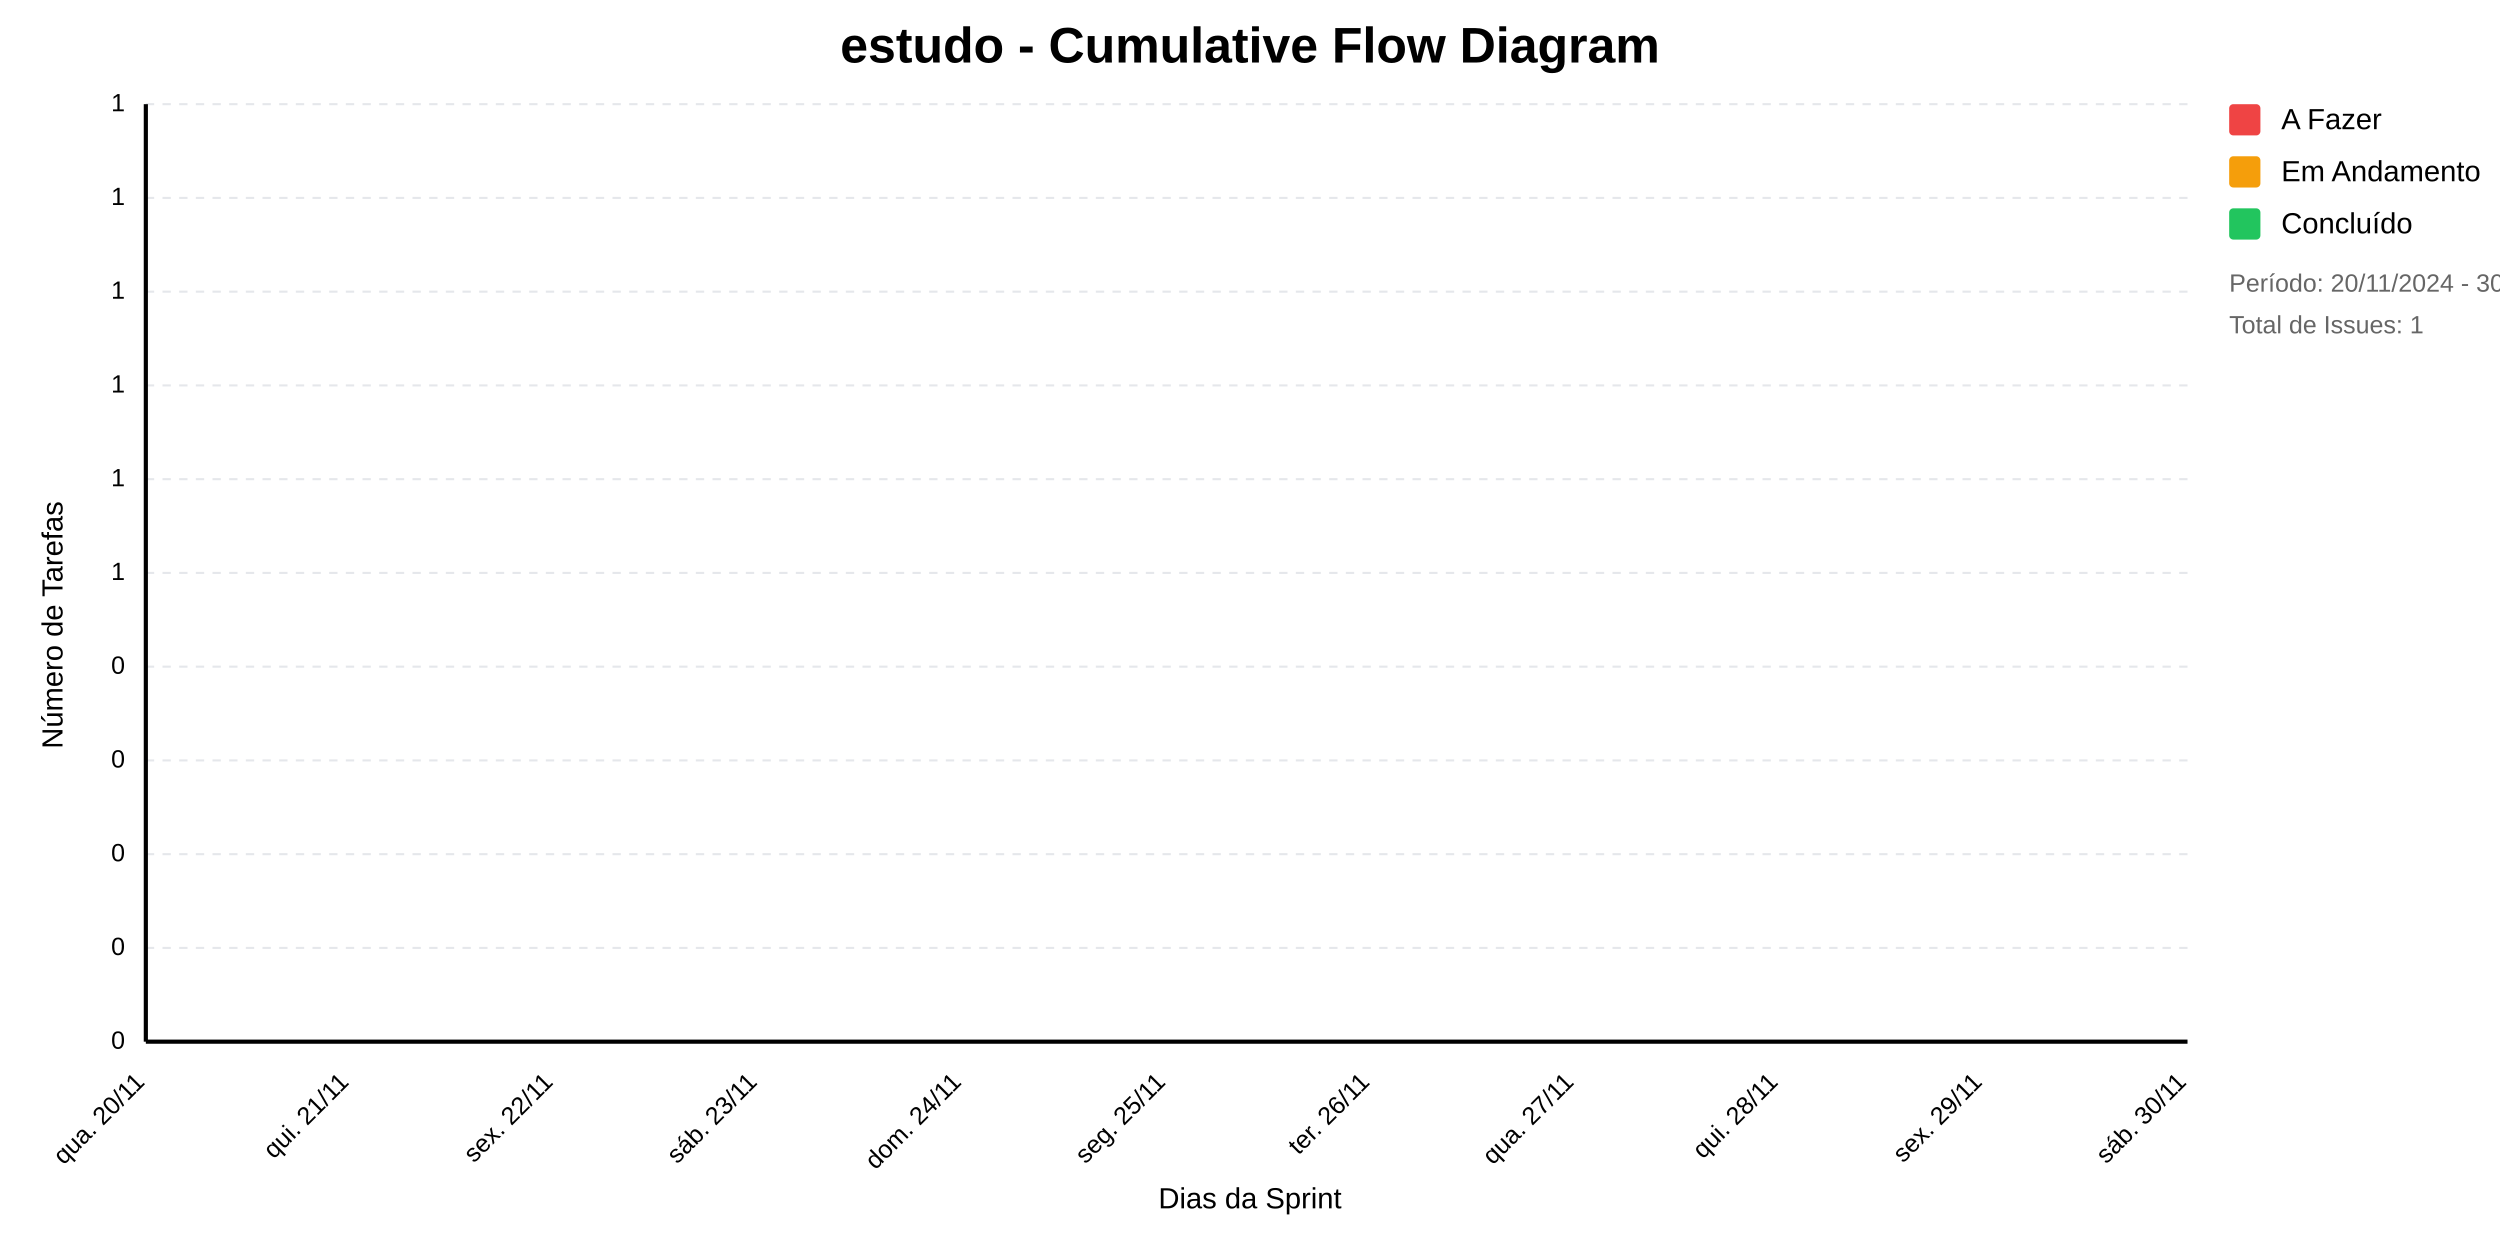
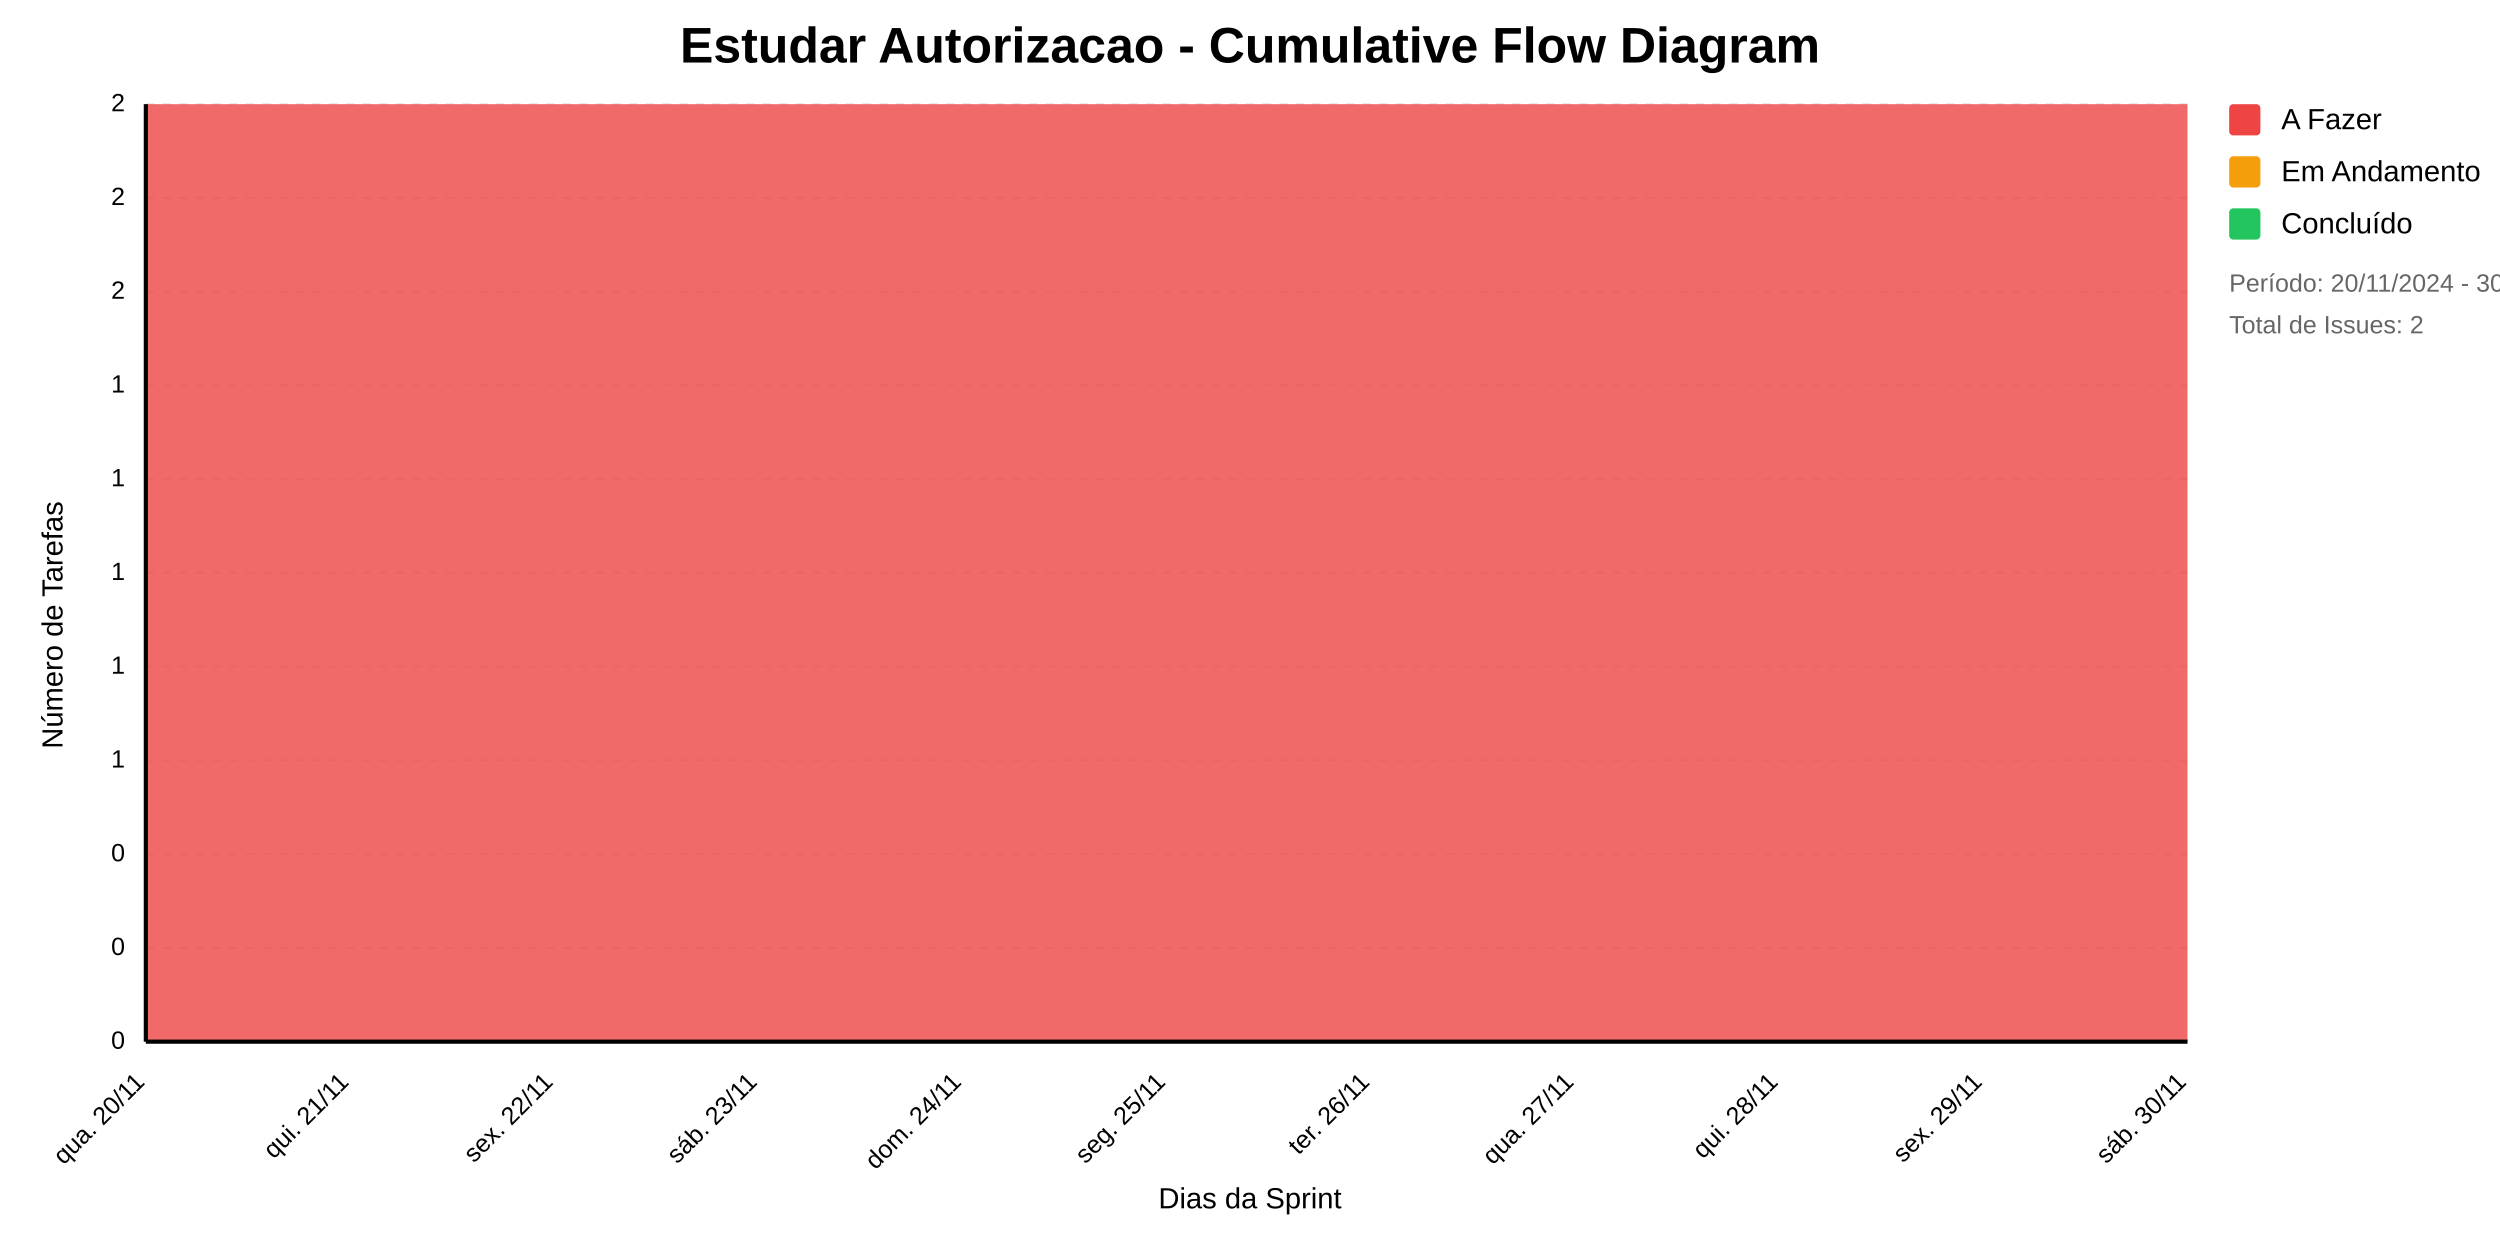
<svg xmlns="http://www.w3.org/2000/svg" viewBox="0 0 1200 600">
  <defs>
    <style>
              text { font-family: Arial, sans-serif; }
              .title { font-size: 24px; font-weight: bold; }
              .label { font-size: 14px; }
              .value { font-size: 12px; fill: #666666; }
              .axis { font-size: 12px; }
              .legend { font-size: 14px; }
            </style>
  </defs>
  <rect width="1200" height="600" fill="white" />
  <line x1="70" y1="50" x2="1050" y2="50" stroke="#e5e7eb" stroke-dasharray="4" />
-   <text x="60" y="50" text-anchor="end" class="axis" dominant-baseline="middle">1</text>
+   <text x="60" y="50" text-anchor="end" class="axis" dominant-baseline="middle">2</text>
  <line x1="70" y1="95" x2="1050" y2="95" stroke="#e5e7eb" stroke-dasharray="4" />
-   <text x="60" y="95" text-anchor="end" class="axis" dominant-baseline="middle">1</text>
+   <text x="60" y="95" text-anchor="end" class="axis" dominant-baseline="middle">2</text>
  <line x1="70" y1="140" x2="1050" y2="140" stroke="#e5e7eb" stroke-dasharray="4" />
-   <text x="60" y="140" text-anchor="end" class="axis" dominant-baseline="middle">1</text>
+   <text x="60" y="140" text-anchor="end" class="axis" dominant-baseline="middle">2</text>
  <line x1="70" y1="185" x2="1050" y2="185" stroke="#e5e7eb" stroke-dasharray="4" />
  <text x="60" y="185" text-anchor="end" class="axis" dominant-baseline="middle">1</text>
  <line x1="70" y1="230" x2="1050" y2="230" stroke="#e5e7eb" stroke-dasharray="4" />
  <text x="60" y="230" text-anchor="end" class="axis" dominant-baseline="middle">1</text>
  <line x1="70" y1="275" x2="1050" y2="275" stroke="#e5e7eb" stroke-dasharray="4" />
  <text x="60" y="275" text-anchor="end" class="axis" dominant-baseline="middle">1</text>
  <line x1="70" y1="320" x2="1050" y2="320" stroke="#e5e7eb" stroke-dasharray="4" />
-   <text x="60" y="320" text-anchor="end" class="axis" dominant-baseline="middle">0</text>
+   <text x="60" y="320" text-anchor="end" class="axis" dominant-baseline="middle">1</text>
  <line x1="70" y1="365" x2="1050" y2="365" stroke="#e5e7eb" stroke-dasharray="4" />
-   <text x="60" y="365" text-anchor="end" class="axis" dominant-baseline="middle">0</text>
+   <text x="60" y="365" text-anchor="end" class="axis" dominant-baseline="middle">1</text>
  <line x1="70" y1="410" x2="1050" y2="410" stroke="#e5e7eb" stroke-dasharray="4" />
  <text x="60" y="410" text-anchor="end" class="axis" dominant-baseline="middle">0</text>
  <line x1="70" y1="455" x2="1050" y2="455" stroke="#e5e7eb" stroke-dasharray="4" />
  <text x="60" y="455" text-anchor="end" class="axis" dominant-baseline="middle">0</text>
  <line x1="70" y1="500" x2="1050" y2="500" stroke="#e5e7eb" stroke-dasharray="4" />
  <text x="60" y="500" text-anchor="end" class="axis" dominant-baseline="middle">0</text>
-   <path d="M70,500 L168,500 L266,500 L364,500 L462,500 L560,500 L658,500 L756,500 L854,500 L952,500 L1050,500 L1050,500 L952,500 L854,500 L756,500 L658,500 L560,500 L462,500 L364,500 L266,500 L168,500 L70,500 Z" fill="#ef4444" opacity="0.8" />
+   <path d="M70,50 L168,50 L266,50 L364,50 L462,50 L560,50 L658,50 L756,50 L854,50 L952,50 L1050,50 L1050,500 L952,500 L854,500 L756,500 L658,500 L560,500 L462,500 L364,500 L266,500 L168,500 L70,500 Z" fill="#ef4444" opacity="0.8" />
  <path d="M70,500 L168,500 L266,500 L364,500 L462,500 L560,500 L658,500 L756,500 L854,500 L952,500 L1050,500 L1050,500 L952,500 L854,500 L756,500 L658,500 L560,500 L462,500 L364,500 L266,500 L168,500 L70,500 Z" fill="#f59e0b" opacity="0.8" />
  <path d="M70,500 L168,500 L266,500 L364,500 L462,500 L560,500 L658,500 L756,500 L854,500 L952,500 L1050,500 L1050,500 L952,500 L854,500 L756,500 L658,500 L560,500 L462,500 L364,500 L266,500 L168,500 L70,500 Z" fill="#22c55e" opacity="0.8" />
  <line x1="70" y1="50" x2="70" y2="500" stroke="black" stroke-width="2" />
  <line x1="70" y1="500" x2="1050" y2="500" stroke="black" stroke-width="2" />
  <text transform="rotate(-45 70 520)" x="70" y="520" text-anchor="end" class="axis">qua. 20/11</text>
  <text transform="rotate(-45 168 520)" x="168" y="520" text-anchor="end" class="axis">qui. 21/11</text>
  <text transform="rotate(-45 266 520)" x="266" y="520" text-anchor="end" class="axis">sex. 22/11</text>
  <text transform="rotate(-45 364 520)" x="364" y="520" text-anchor="end" class="axis">sáb. 23/11</text>
  <text transform="rotate(-45 462 520)" x="462" y="520" text-anchor="end" class="axis">dom. 24/11</text>
  <text transform="rotate(-45 560 520)" x="560" y="520" text-anchor="end" class="axis">seg. 25/11</text>
  <text transform="rotate(-45 658 520)" x="658" y="520" text-anchor="end" class="axis">ter. 26/11</text>
  <text transform="rotate(-45 756 520)" x="756" y="520" text-anchor="end" class="axis">qua. 27/11</text>
  <text transform="rotate(-45 854 520)" x="854" y="520" text-anchor="end" class="axis">qui. 28/11</text>
  <text transform="rotate(-45 952 520)" x="952" y="520" text-anchor="end" class="axis">sex. 29/11</text>
  <text transform="rotate(-45 1050 520)" x="1050" y="520" text-anchor="end" class="axis">sáb. 30/11</text>
  <text transform="rotate(-90 30 300)" x="30" y="300" text-anchor="middle" class="label">Número de Tarefas</text>
  <text x="600" y="580" text-anchor="middle" class="label">Dias da Sprint</text>
-   <text x="600" y="30" text-anchor="middle" class="title">estudo - Cumulative Flow Diagram</text>
+   <text x="600" y="30" text-anchor="middle" class="title">Estudar Autorizacao - Cumulative Flow Diagram</text>
  <g transform="translate(1070, 50)">
    <rect width="15" height="15" fill="#ef4444" rx="2" />
    <text x="25" y="12" class="legend">A Fazer</text>
    <rect y="25" width="15" height="15" fill="#f59e0b" rx="2" />
    <text x="25" y="37" class="legend">Em Andamento</text>
    <rect y="50" width="15" height="15" fill="#22c55e" rx="2" />
    <text x="25" y="62" class="legend">Concluído</text>
    <text x="0" y="90" class="value">
              Período: 20/11/2024 - 30/11/2024
            </text>
    <text x="0" y="110" class="value">
-               Total de Issues: 1
+               Total de Issues: 2
            </text>
  </g>
</svg>
